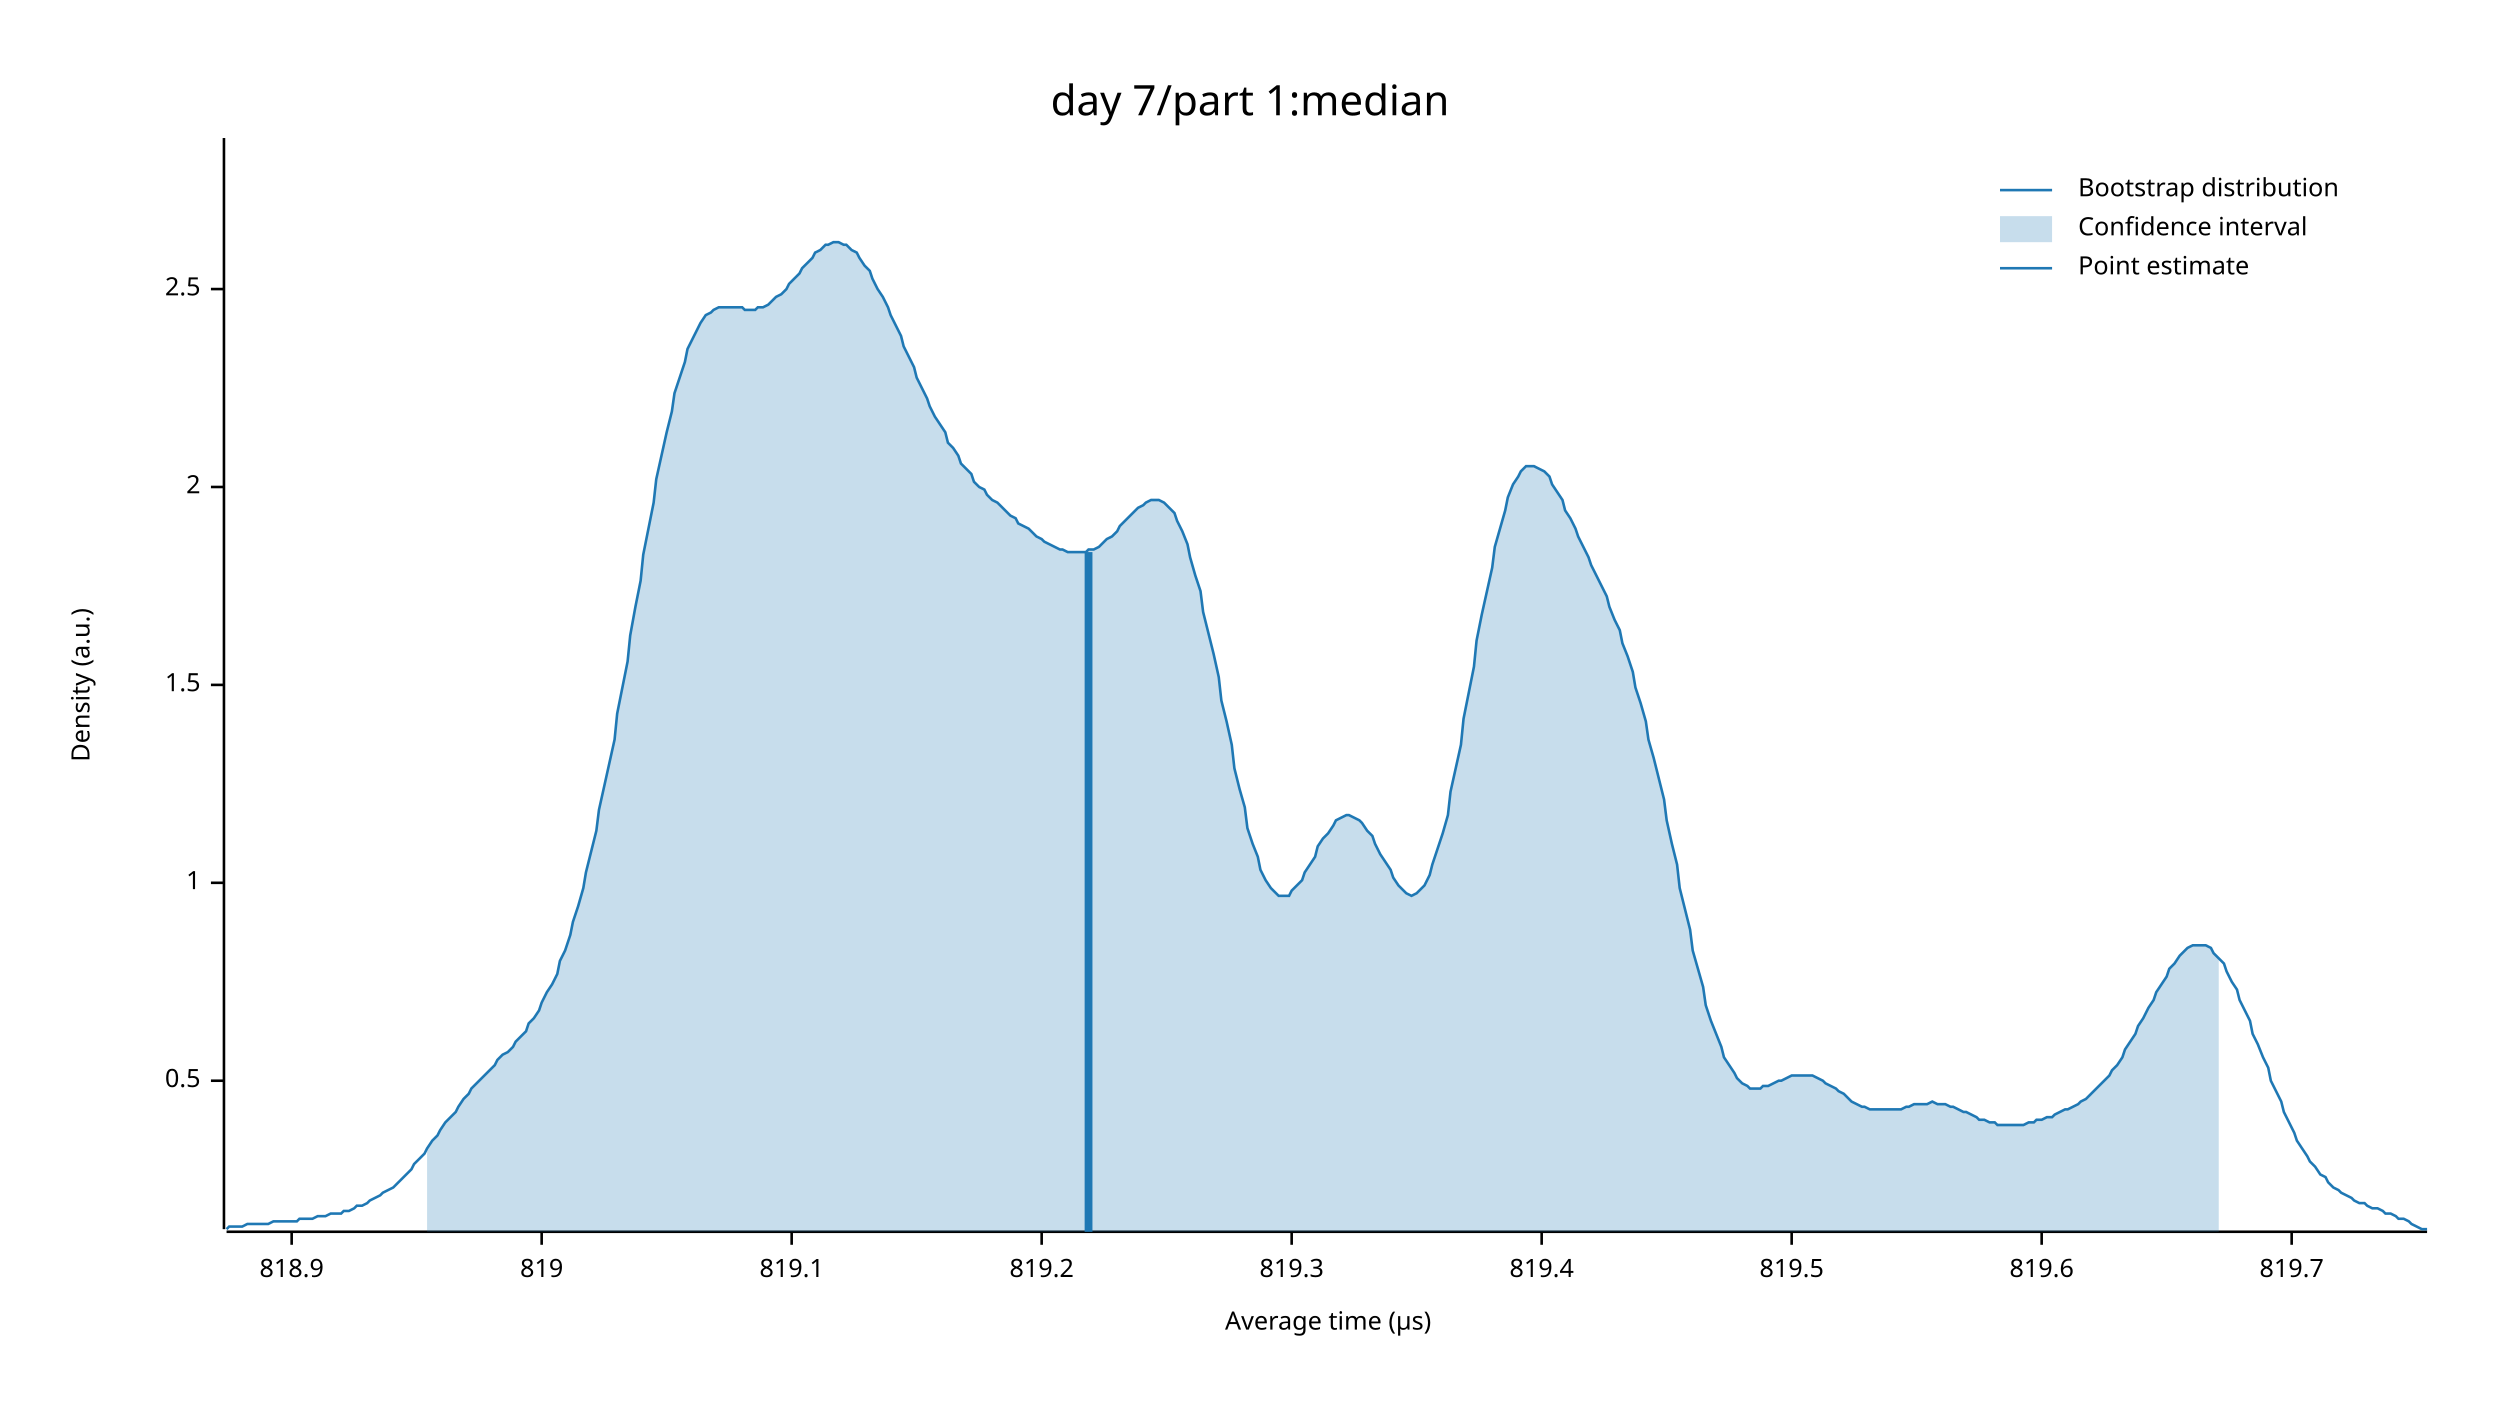
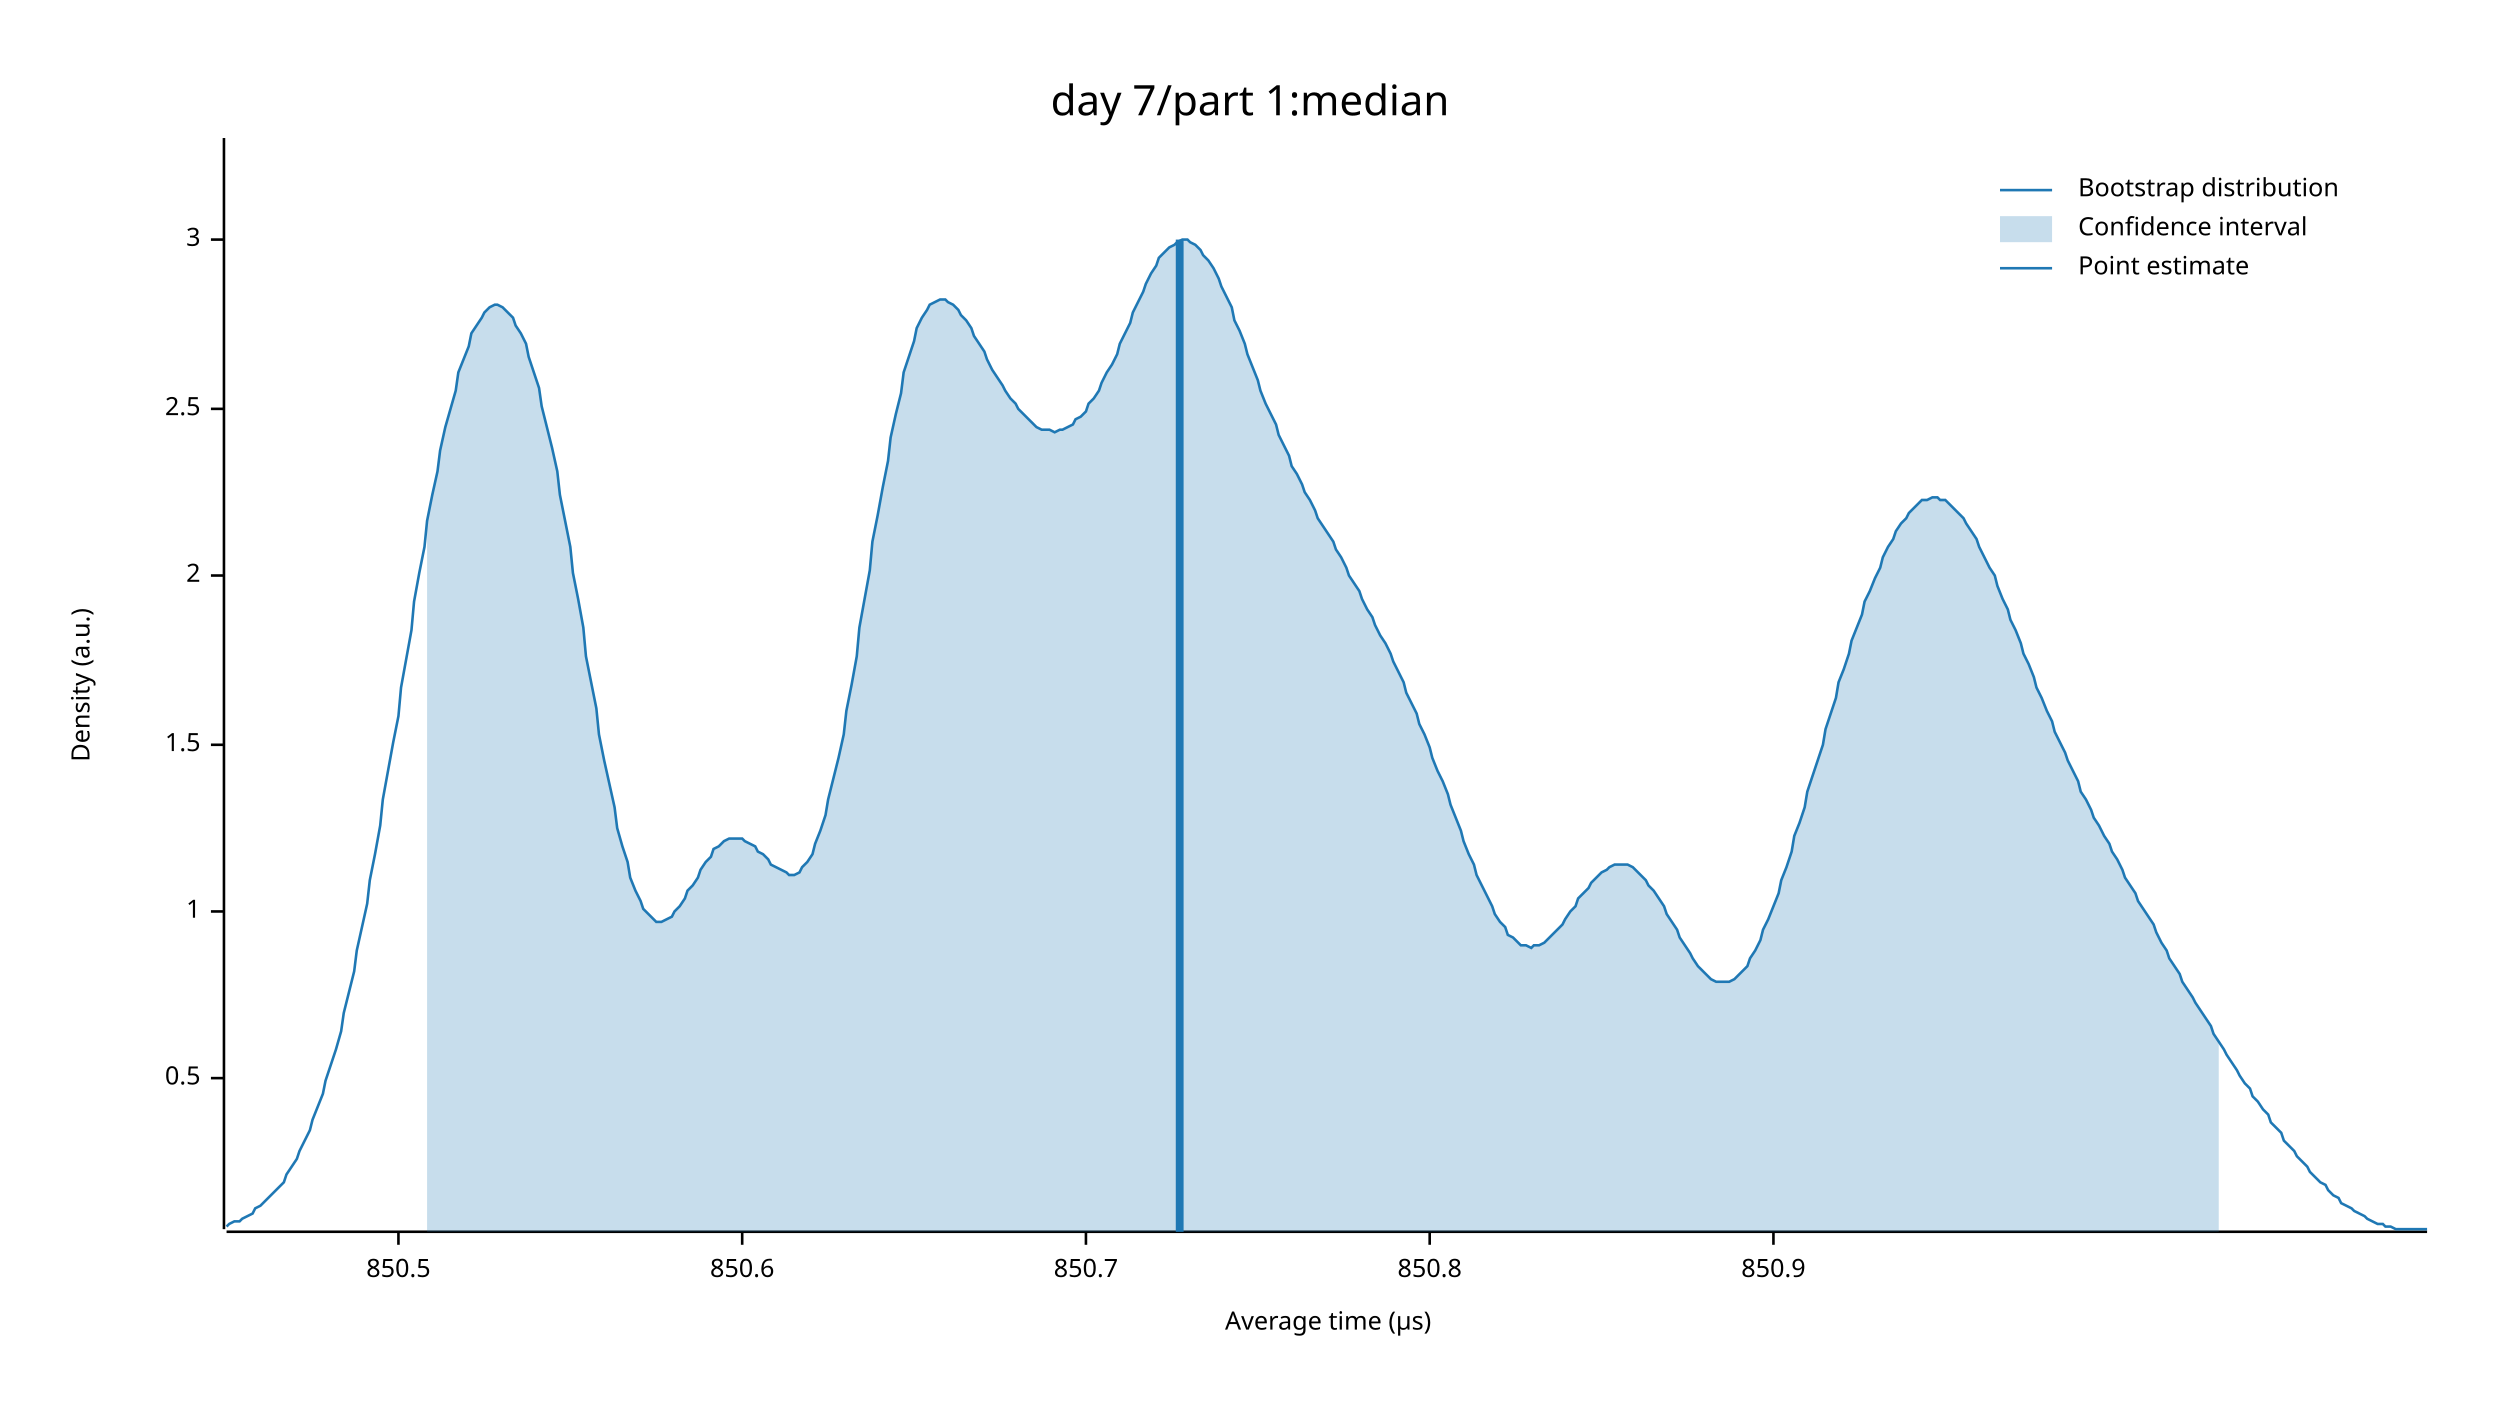
<svg xmlns="http://www.w3.org/2000/svg" width="960" height="540" viewBox="0 0 960 540">
  <text x="480" y="32" dy="0.76em" text-anchor="middle" font-family="sans-serif" font-size="16.129" opacity="1" fill="#000000">
day 7/part 1:median
</text>
  <text x="27" y="263" dy="0.76em" text-anchor="middle" font-family="sans-serif" font-size="9.677" opacity="1" fill="#000000" transform="rotate(270, 27, 263)">
Density (a.u.)
</text>
  <text x="510" y="513" dy="-0.5ex" text-anchor="middle" font-family="sans-serif" font-size="9.677" opacity="1" fill="#000000">
Average time (µs)
</text>
  <polyline fill="none" opacity="1" stroke="#000000" stroke-width="1" points="86,53 86,472 " />
-   <text x="77" y="415" dy="0.5ex" text-anchor="end" font-family="sans-serif" font-size="9.677" opacity="1" fill="#000000">
+   <text x="77" y="414" dy="0.5ex" text-anchor="end" font-family="sans-serif" font-size="9.677" opacity="1" fill="#000000">
0.5
</text>
-   <polyline fill="none" opacity="1" stroke="#000000" stroke-width="1" points="81,415 86,415 " />
-   <text x="77" y="339" dy="0.5ex" text-anchor="end" font-family="sans-serif" font-size="9.677" opacity="1" fill="#000000">
+   <polyline fill="none" opacity="1" stroke="#000000" stroke-width="1" points="81,414 86,414 " />
+   <text x="77" y="350" dy="0.5ex" text-anchor="end" font-family="sans-serif" font-size="9.677" opacity="1" fill="#000000">
1
</text>
-   <polyline fill="none" opacity="1" stroke="#000000" stroke-width="1" points="81,339 86,339 " />
-   <text x="77" y="263" dy="0.5ex" text-anchor="end" font-family="sans-serif" font-size="9.677" opacity="1" fill="#000000">
+   <polyline fill="none" opacity="1" stroke="#000000" stroke-width="1" points="81,350 86,350 " />
+   <text x="77" y="286" dy="0.5ex" text-anchor="end" font-family="sans-serif" font-size="9.677" opacity="1" fill="#000000">
1.5
</text>
-   <polyline fill="none" opacity="1" stroke="#000000" stroke-width="1" points="81,263 86,263 " />
-   <text x="77" y="187" dy="0.5ex" text-anchor="end" font-family="sans-serif" font-size="9.677" opacity="1" fill="#000000">
+   <polyline fill="none" opacity="1" stroke="#000000" stroke-width="1" points="81,286 86,286 " />
+   <text x="77" y="221" dy="0.5ex" text-anchor="end" font-family="sans-serif" font-size="9.677" opacity="1" fill="#000000">
2
</text>
-   <polyline fill="none" opacity="1" stroke="#000000" stroke-width="1" points="81,187 86,187 " />
-   <text x="77" y="111" dy="0.5ex" text-anchor="end" font-family="sans-serif" font-size="9.677" opacity="1" fill="#000000">
+   <polyline fill="none" opacity="1" stroke="#000000" stroke-width="1" points="81,221 86,221 " />
+   <text x="77" y="157" dy="0.5ex" text-anchor="end" font-family="sans-serif" font-size="9.677" opacity="1" fill="#000000">
2.5
</text>
-   <polyline fill="none" opacity="1" stroke="#000000" stroke-width="1" points="81,111 86,111 " />
+   <polyline fill="none" opacity="1" stroke="#000000" stroke-width="1" points="81,157 86,157 " />
+   <text x="77" y="92" dy="0.5ex" text-anchor="end" font-family="sans-serif" font-size="9.677" opacity="1" fill="#000000">
+ 3
+ </text>
+   <polyline fill="none" opacity="1" stroke="#000000" stroke-width="1" points="81,92 86,92 " />
  <polyline fill="none" opacity="1" stroke="#000000" stroke-width="1" points="87,473 932,473 " />
-   <text x="112" y="483" dy="0.76em" text-anchor="middle" font-family="sans-serif" font-size="9.677" opacity="1" fill="#000000">
- 818.9
+   <text x="153" y="483" dy="0.76em" text-anchor="middle" font-family="sans-serif" font-size="9.677" opacity="1" fill="#000000">
+ 850.5
</text>
-   <polyline fill="none" opacity="1" stroke="#000000" stroke-width="1" points="112,473 112,478 " />
-   <text x="208" y="483" dy="0.76em" text-anchor="middle" font-family="sans-serif" font-size="9.677" opacity="1" fill="#000000">
- 819
+   <polyline fill="none" opacity="1" stroke="#000000" stroke-width="1" points="153,473 153,478 " />
+   <text x="285" y="483" dy="0.76em" text-anchor="middle" font-family="sans-serif" font-size="9.677" opacity="1" fill="#000000">
+ 850.6
</text>
-   <polyline fill="none" opacity="1" stroke="#000000" stroke-width="1" points="208,473 208,478 " />
-   <text x="304" y="483" dy="0.76em" text-anchor="middle" font-family="sans-serif" font-size="9.677" opacity="1" fill="#000000">
- 819.1
+   <polyline fill="none" opacity="1" stroke="#000000" stroke-width="1" points="285,473 285,478 " />
+   <text x="417" y="483" dy="0.76em" text-anchor="middle" font-family="sans-serif" font-size="9.677" opacity="1" fill="#000000">
+ 850.7
</text>
-   <polyline fill="none" opacity="1" stroke="#000000" stroke-width="1" points="304,473 304,478 " />
-   <text x="400" y="483" dy="0.76em" text-anchor="middle" font-family="sans-serif" font-size="9.677" opacity="1" fill="#000000">
- 819.2
+   <polyline fill="none" opacity="1" stroke="#000000" stroke-width="1" points="417,473 417,478 " />
+   <text x="549" y="483" dy="0.76em" text-anchor="middle" font-family="sans-serif" font-size="9.677" opacity="1" fill="#000000">
+ 850.8
</text>
-   <polyline fill="none" opacity="1" stroke="#000000" stroke-width="1" points="400,473 400,478 " />
-   <text x="496" y="483" dy="0.76em" text-anchor="middle" font-family="sans-serif" font-size="9.677" opacity="1" fill="#000000">
- 819.3
+   <polyline fill="none" opacity="1" stroke="#000000" stroke-width="1" points="549,473 549,478 " />
+   <text x="681" y="483" dy="0.76em" text-anchor="middle" font-family="sans-serif" font-size="9.677" opacity="1" fill="#000000">
+ 850.9
</text>
-   <polyline fill="none" opacity="1" stroke="#000000" stroke-width="1" points="496,473 496,478 " />
-   <text x="592" y="483" dy="0.76em" text-anchor="middle" font-family="sans-serif" font-size="9.677" opacity="1" fill="#000000">
- 819.4
- </text>
-   <polyline fill="none" opacity="1" stroke="#000000" stroke-width="1" points="592,473 592,478 " />
-   <text x="688" y="483" dy="0.76em" text-anchor="middle" font-family="sans-serif" font-size="9.677" opacity="1" fill="#000000">
- 819.5
- </text>
-   <polyline fill="none" opacity="1" stroke="#000000" stroke-width="1" points="688,473 688,478 " />
-   <text x="784" y="483" dy="0.76em" text-anchor="middle" font-family="sans-serif" font-size="9.677" opacity="1" fill="#000000">
- 819.6
- </text>
-   <polyline fill="none" opacity="1" stroke="#000000" stroke-width="1" points="784,473 784,478 " />
-   <text x="880" y="483" dy="0.76em" text-anchor="middle" font-family="sans-serif" font-size="9.677" opacity="1" fill="#000000">
- 819.7
- </text>
-   <polyline fill="none" opacity="1" stroke="#000000" stroke-width="1" points="880,473 880,478 " />
-   <polyline fill="none" opacity="1" stroke="#1F78B4" stroke-width="1" points="87,472 88,471 90,471 92,471 93,471 95,470 97,470 98,470 100,470 102,470 103,470 105,469 107,469 109,469 110,469 112,469 114,469 115,468 117,468 119,468 120,468 122,467 124,467 125,467 127,466 129,466 131,466 132,465 134,465 136,464 137,463 139,463 141,462 142,461 144,460 146,459 147,458 149,457 151,456 153,454 154,453 156,451 158,449 159,447 161,445 163,443 164,441 166,438 168,436 169,434 171,431 173,429 175,427 176,425 178,422 180,420 181,418 183,416 185,414 186,413 188,411 190,409 191,407 193,405 195,404 197,402 198,400 200,398 202,396 203,393 205,391 207,388 208,385 210,381 212,378 214,374 215,369 217,365 219,359 220,354 222,348 224,341 225,335 227,327 229,319 230,311 232,302 234,293 236,284 237,274 239,264 241,254 242,244 244,233 246,223 247,213 249,203 251,193 252,184 254,175 256,166 258,158 259,151 261,145 263,139 264,134 266,130 268,126 269,124 271,121 273,120 274,119 276,118 278,118 280,118 281,118 283,118 285,118 286,119 288,119 290,119 291,118 293,118 295,117 296,116 298,114 300,113 302,111 303,109 305,107 307,105 308,103 310,101 312,99 313,97 315,96 317,94 318,94 320,93 322,93 324,94 325,94 327,96 329,97 330,99 332,102 334,104 335,107 337,111 339,114 341,118 342,121 344,125 346,129 347,133 349,137 351,141 352,145 354,149 356,153 357,156 359,160 361,163 363,166 364,170 366,172 368,175 369,178 371,180 373,182 374,185 376,187 378,188 379,190 381,192 383,193 385,195 386,196 388,198 390,199 391,201 393,202 395,203 396,204 398,206 400,207 401,208 403,209 405,210 407,211 408,211 410,212 412,212 413,212 415,212 417,212 418,211 420,211 422,210 423,209 425,207 427,206 429,204 430,202 432,200 434,198 435,197 437,195 439,194 440,193 442,192 444,192 445,192 447,193 449,195 451,197 452,200 454,204 456,209 457,214 459,221 461,227 462,235 464,243 466,251 468,260 469,269 471,277 473,286 474,295 476,303 478,310 479,318 481,324 483,329 484,334 486,338 488,341 490,343 491,344 493,344 495,344 496,342 498,340 500,338 501,335 503,332 505,329 506,325 508,322 510,320 512,317 513,315 515,314 517,313 518,313 520,314 522,315 523,316 525,319 527,321 528,324 530,328 532,331 534,334 535,337 537,340 539,342 540,343 542,344 544,343 545,342 547,340 549,336 550,332 552,326 554,320 556,313 557,304 559,295 561,286 562,276 564,266 566,256 567,246 569,236 571,227 573,218 574,210 576,203 578,196 579,191 581,186 583,183 584,181 586,179 588,179 589,179 591,180 593,181 595,183 596,186 598,189 600,192 601,196 603,199 605,203 606,206 608,210 610,214 611,217 613,221 615,225 617,229 618,233 620,238 622,242 623,247 625,252 627,258 628,264 630,270 632,277 633,284 635,291 637,299 639,307 640,315 642,324 644,332 645,341 647,349 649,357 650,365 652,372 654,379 655,386 657,392 659,397 661,402 662,406 664,409 666,412 667,414 669,416 671,417 672,418 674,418 676,418 677,417 679,417 681,416 683,415 684,415 686,414 688,413 689,413 691,413 693,413 694,413 696,413 698,414 700,415 701,416 703,417 705,418 706,419 708,420 710,422 711,423 713,424 715,425 716,425 718,426 720,426 722,426 723,426 725,426 727,426 728,426 730,426 732,425 733,425 735,424 737,424 738,424 740,424 742,423 744,424 745,424 747,424 749,425 750,425 752,426 754,427 755,427 757,428 759,429 760,430 762,430 764,431 766,431 767,432 769,432 771,432 772,432 774,432 776,432 777,432 779,431 781,431 782,430 784,430 786,429 788,429 789,428 791,427 793,426 794,426 796,425 798,424 799,423 801,422 803,420 804,419 806,417 808,415 810,413 811,411 813,409 815,406 816,403 818,400 820,397 821,394 823,391 825,387 827,384 828,381 830,378 832,375 833,372 835,370 837,367 838,366 840,364 842,363 843,363 845,363 847,363 849,364 850,366 852,368 854,370 855,373 857,377 859,380 860,384 862,388 864,392 865,397 867,401 869,406 871,410 872,415 874,419 876,423 877,427 879,431 881,435 882,438 884,441 886,444 887,446 889,448 891,451 893,452 894,454 896,456 898,457 899,458 901,459 903,460 904,461 906,462 908,462 909,463 911,464 913,464 915,465 916,466 918,466 920,467 921,468 923,468 925,469 926,470 928,471 930,472 932,472 " />
-   <polygon opacity="0.25" fill="#1F78B4" points="164,441 166,438 168,436 169,434 171,431 173,429 175,427 176,425 178,422 180,420 181,418 183,416 185,414 186,413 188,411 190,409 191,407 193,405 195,404 197,402 198,400 200,398 202,396 203,393 205,391 207,388 208,385 210,381 212,378 214,374 215,369 217,365 219,359 220,354 222,348 224,341 225,335 227,327 229,319 230,311 232,302 234,293 236,284 237,274 239,264 241,254 242,244 244,233 246,223 247,213 249,203 251,193 252,184 254,175 256,166 258,158 259,151 261,145 263,139 264,134 266,130 268,126 269,124 271,121 273,120 274,119 276,118 278,118 280,118 281,118 283,118 285,118 286,119 288,119 290,119 291,118 293,118 295,117 296,116 298,114 300,113 302,111 303,109 305,107 307,105 308,103 310,101 312,99 313,97 315,96 317,94 318,94 320,93 322,93 324,94 325,94 327,96 329,97 330,99 332,102 334,104 335,107 337,111 339,114 341,118 342,121 344,125 346,129 347,133 349,137 351,141 352,145 354,149 356,153 357,156 359,160 361,163 363,166 364,170 366,172 368,175 369,178 371,180 373,182 374,185 376,187 378,188 379,190 381,192 383,193 385,195 386,196 388,198 390,199 391,201 393,202 395,203 396,204 398,206 400,207 401,208 403,209 405,210 407,211 408,211 410,212 412,212 413,212 415,212 417,212 418,211 420,211 422,210 423,209 425,207 427,206 429,204 430,202 432,200 434,198 435,197 437,195 439,194 440,193 442,192 444,192 445,192 447,193 449,195 451,197 452,200 454,204 456,209 457,214 459,221 461,227 462,235 464,243 466,251 468,260 469,269 471,277 473,286 474,295 476,303 478,310 479,318 481,324 483,329 484,334 486,338 488,341 490,343 491,344 493,344 495,344 496,342 498,340 500,338 501,335 503,332 505,329 506,325 508,322 510,320 512,317 513,315 515,314 517,313 518,313 520,314 522,315 523,316 525,319 527,321 528,324 530,328 532,331 534,334 535,337 537,340 539,342 540,343 542,344 544,343 545,342 547,340 549,336 550,332 552,326 554,320 556,313 557,304 559,295 561,286 562,276 564,266 566,256 567,246 569,236 571,227 573,218 574,210 576,203 578,196 579,191 581,186 583,183 584,181 586,179 588,179 589,179 591,180 593,181 595,183 596,186 598,189 600,192 601,196 603,199 605,203 606,206 608,210 610,214 611,217 613,221 615,225 617,229 618,233 620,238 622,242 623,247 625,252 627,258 628,264 630,270 632,277 633,284 635,291 637,299 639,307 640,315 642,324 644,332 645,341 647,349 649,357 650,365 652,372 654,379 655,386 657,392 659,397 661,402 662,406 664,409 666,412 667,414 669,416 671,417 672,418 674,418 676,418 677,417 679,417 681,416 683,415 684,415 686,414 688,413 689,413 691,413 693,413 694,413 696,413 698,414 700,415 701,416 703,417 705,418 706,419 708,420 710,422 711,423 713,424 715,425 716,425 718,426 720,426 722,426 723,426 725,426 727,426 728,426 730,426 732,425 733,425 735,424 737,424 738,424 740,424 742,423 744,424 745,424 747,424 749,425 750,425 752,426 754,427 755,427 757,428 759,429 760,430 762,430 764,431 766,431 767,432 769,432 771,432 772,432 774,432 776,432 777,432 779,431 781,431 782,430 784,430 786,429 788,429 789,428 791,427 793,426 794,426 796,425 798,424 799,423 801,422 803,420 804,419 806,417 808,415 810,413 811,411 813,409 815,406 816,403 818,400 820,397 821,394 823,391 825,387 827,384 828,381 830,378 832,375 833,372 835,370 837,367 838,366 840,364 842,363 843,363 845,363 847,363 849,364 850,366 852,368 852,473 164,473 " />
-   <polyline fill="none" opacity="1" stroke="#1F78B4" stroke-width="3" points="418,473 418,212 " />
+   <polyline fill="none" opacity="1" stroke="#000000" stroke-width="1" points="681,473 681,478 " />
+   <polyline fill="none" opacity="1" stroke="#1F78B4" stroke-width="1" points="87,471 88,470 90,469 92,469 93,468 95,467 97,466 98,464 100,463 102,461 103,460 105,458 107,456 109,454 110,451 112,448 114,445 115,442 117,438 119,434 120,430 122,425 124,420 125,415 127,409 129,403 131,396 132,389 134,381 136,373 137,365 139,356 141,347 142,338 144,328 146,317 147,307 149,296 151,285 153,275 154,264 156,253 158,242 159,231 161,220 163,210 164,200 166,190 168,181 169,173 171,164 173,157 175,150 176,143 178,138 180,133 181,128 183,125 185,122 186,120 188,118 190,117 191,117 193,118 195,120 197,122 198,125 200,128 202,132 203,137 205,143 207,149 208,156 210,164 212,172 214,181 215,190 217,200 219,210 220,220 222,230 224,241 225,252 227,262 229,272 230,282 232,292 234,301 236,310 237,318 239,325 241,331 242,337 244,342 246,346 247,349 249,351 251,353 252,354 254,354 256,353 258,352 259,350 261,348 263,345 264,342 266,340 268,337 269,334 271,331 273,329 274,326 276,325 278,323 280,322 281,322 283,322 285,322 286,323 288,324 290,325 291,327 293,328 295,330 296,332 298,333 300,334 302,335 303,336 305,336 307,335 308,333 310,331 312,328 313,324 315,319 317,313 318,307 320,299 322,291 324,282 325,273 327,263 329,252 330,241 332,230 334,219 335,208 337,198 339,187 341,177 342,168 344,159 346,151 347,143 349,137 351,131 352,126 354,122 356,119 357,117 359,116 361,115 363,115 364,116 366,117 368,119 369,121 371,123 373,126 374,129 376,132 378,135 379,138 381,142 383,145 385,148 386,150 388,153 390,155 391,157 393,159 395,161 396,162 398,164 400,165 401,165 403,165 405,166 407,165 408,165 410,164 412,163 413,161 415,160 417,158 418,155 420,153 422,150 423,147 425,143 427,140 429,136 430,132 432,128 434,124 435,120 437,116 439,112 440,109 442,105 444,102 445,99 447,97 449,95 451,94 452,93 454,92 456,92 457,93 459,94 461,96 462,98 464,100 466,103 468,107 469,110 471,114 473,118 474,123 476,127 478,132 479,136 481,141 483,146 484,150 486,155 488,159 490,163 491,167 493,171 495,175 496,179 498,182 500,186 501,189 503,192 505,196 506,199 508,202 510,205 512,208 513,211 515,214 517,218 518,221 520,224 522,227 523,230 525,234 527,237 528,240 530,244 532,247 534,251 535,254 537,258 539,262 540,266 542,270 544,274 545,278 547,282 549,287 550,291 552,296 554,300 556,305 557,309 559,314 561,319 562,323 564,328 566,332 567,336 569,340 571,344 573,348 574,351 576,354 578,356 579,359 581,360 583,362 584,363 586,363 588,364 589,363 591,363 593,362 595,360 596,359 598,357 600,355 601,353 603,350 605,348 606,345 608,343 610,341 611,339 613,337 615,335 617,334 618,333 620,332 622,332 623,332 625,332 627,333 628,334 630,336 632,338 633,340 635,342 637,345 639,348 640,351 642,354 644,357 645,360 647,363 649,366 650,368 652,371 654,373 655,374 657,376 659,377 661,377 662,377 664,377 666,376 667,375 669,373 671,371 672,368 674,365 676,361 677,357 679,353 681,348 683,343 684,338 686,333 688,327 689,321 691,316 693,310 694,304 696,298 698,292 700,286 701,280 703,274 705,268 706,262 708,257 710,251 711,246 713,241 715,236 716,231 718,227 720,222 722,218 723,214 725,210 727,207 728,204 730,201 732,199 733,197 735,195 737,193 738,192 740,192 742,191 744,191 745,192 747,192 749,194 750,195 752,197 754,199 755,201 757,204 759,207 760,210 762,214 764,218 766,221 767,225 769,230 771,234 772,238 774,242 776,247 777,251 779,255 781,260 782,264 784,268 786,273 788,277 789,281 791,285 793,289 794,292 796,296 798,300 799,304 801,307 803,311 804,314 806,317 808,321 810,324 811,327 813,330 815,334 816,337 818,340 820,343 821,346 823,349 825,352 827,355 828,358 830,362 832,365 833,368 835,371 837,374 838,377 840,380 842,383 843,385 845,388 847,391 849,394 850,397 852,400 854,403 855,405 857,408 859,411 860,413 862,416 864,418 865,421 867,423 869,426 871,428 872,431 874,433 876,435 877,438 879,440 881,442 882,444 884,446 886,448 887,450 889,452 891,454 893,455 894,457 896,459 898,460 899,462 901,463 903,464 904,465 906,466 908,467 909,468 911,469 913,470 915,470 916,471 918,471 920,472 921,472 923,472 925,472 926,472 928,472 930,472 932,472 " />
+   <polygon opacity="0.25" fill="#1F78B4" points="164,200 166,190 168,181 169,173 171,164 173,157 175,150 176,143 178,138 180,133 181,128 183,125 185,122 186,120 188,118 190,117 191,117 193,118 195,120 197,122 198,125 200,128 202,132 203,137 205,143 207,149 208,156 210,164 212,172 214,181 215,190 217,200 219,210 220,220 222,230 224,241 225,252 227,262 229,272 230,282 232,292 234,301 236,310 237,318 239,325 241,331 242,337 244,342 246,346 247,349 249,351 251,353 252,354 254,354 256,353 258,352 259,350 261,348 263,345 264,342 266,340 268,337 269,334 271,331 273,329 274,326 276,325 278,323 280,322 281,322 283,322 285,322 286,323 288,324 290,325 291,327 293,328 295,330 296,332 298,333 300,334 302,335 303,336 305,336 307,335 308,333 310,331 312,328 313,324 315,319 317,313 318,307 320,299 322,291 324,282 325,273 327,263 329,252 330,241 332,230 334,219 335,208 337,198 339,187 341,177 342,168 344,159 346,151 347,143 349,137 351,131 352,126 354,122 356,119 357,117 359,116 361,115 363,115 364,116 366,117 368,119 369,121 371,123 373,126 374,129 376,132 378,135 379,138 381,142 383,145 385,148 386,150 388,153 390,155 391,157 393,159 395,161 396,162 398,164 400,165 401,165 403,165 405,166 407,165 408,165 410,164 412,163 413,161 415,160 417,158 418,155 420,153 422,150 423,147 425,143 427,140 429,136 430,132 432,128 434,124 435,120 437,116 439,112 440,109 442,105 444,102 445,99 447,97 449,95 451,94 452,93 454,92 456,92 457,93 459,94 461,96 462,98 464,100 466,103 468,107 469,110 471,114 473,118 474,123 476,127 478,132 479,136 481,141 483,146 484,150 486,155 488,159 490,163 491,167 493,171 495,175 496,179 498,182 500,186 501,189 503,192 505,196 506,199 508,202 510,205 512,208 513,211 515,214 517,218 518,221 520,224 522,227 523,230 525,234 527,237 528,240 530,244 532,247 534,251 535,254 537,258 539,262 540,266 542,270 544,274 545,278 547,282 549,287 550,291 552,296 554,300 556,305 557,309 559,314 561,319 562,323 564,328 566,332 567,336 569,340 571,344 573,348 574,351 576,354 578,356 579,359 581,360 583,362 584,363 586,363 588,364 589,363 591,363 593,362 595,360 596,359 598,357 600,355 601,353 603,350 605,348 606,345 608,343 610,341 611,339 613,337 615,335 617,334 618,333 620,332 622,332 623,332 625,332 627,333 628,334 630,336 632,338 633,340 635,342 637,345 639,348 640,351 642,354 644,357 645,360 647,363 649,366 650,368 652,371 654,373 655,374 657,376 659,377 661,377 662,377 664,377 666,376 667,375 669,373 671,371 672,368 674,365 676,361 677,357 679,353 681,348 683,343 684,338 686,333 688,327 689,321 691,316 693,310 694,304 696,298 698,292 700,286 701,280 703,274 705,268 706,262 708,257 710,251 711,246 713,241 715,236 716,231 718,227 720,222 722,218 723,214 725,210 727,207 728,204 730,201 732,199 733,197 735,195 737,193 738,192 740,192 742,191 744,191 745,192 747,192 749,194 750,195 752,197 754,199 755,201 757,204 759,207 760,210 762,214 764,218 766,221 767,225 769,230 771,234 772,238 774,242 776,247 777,251 779,255 781,260 782,264 784,268 786,273 788,277 789,281 791,285 793,289 794,292 796,296 798,300 799,304 801,307 803,311 804,314 806,317 808,321 810,324 811,327 813,330 815,334 816,337 818,340 820,343 821,346 823,349 825,352 827,355 828,358 830,362 832,365 833,368 835,371 837,374 838,377 840,380 842,383 843,385 845,388 847,391 849,394 850,397 852,400 852,473 164,473 " />
+   <polyline fill="none" opacity="1" stroke="#1F78B4" stroke-width="3" points="453,473 453,92 " />
  <text x="798" y="68" dy="0.76em" text-anchor="start" font-family="sans-serif" font-size="9.677" opacity="1" fill="#000000">
Bootstrap distribution
</text>
  <text x="798" y="83" dy="0.76em" text-anchor="start" font-family="sans-serif" font-size="9.677" opacity="1" fill="#000000">
Confidence interval
</text>
  <text x="798" y="98" dy="0.76em" text-anchor="start" font-family="sans-serif" font-size="9.677" opacity="1" fill="#000000">
Point estimate
</text>
  <polyline fill="none" opacity="1" stroke="#1F78B4" stroke-width="1" points="768,73 788,73 " />
  <rect x="768" y="83" width="20" height="10" opacity="0.25" fill="#1F78B4" stroke="none" />
  <polyline fill="none" opacity="1" stroke="#1F78B4" stroke-width="1" points="768,103 788,103 " />
</svg>
